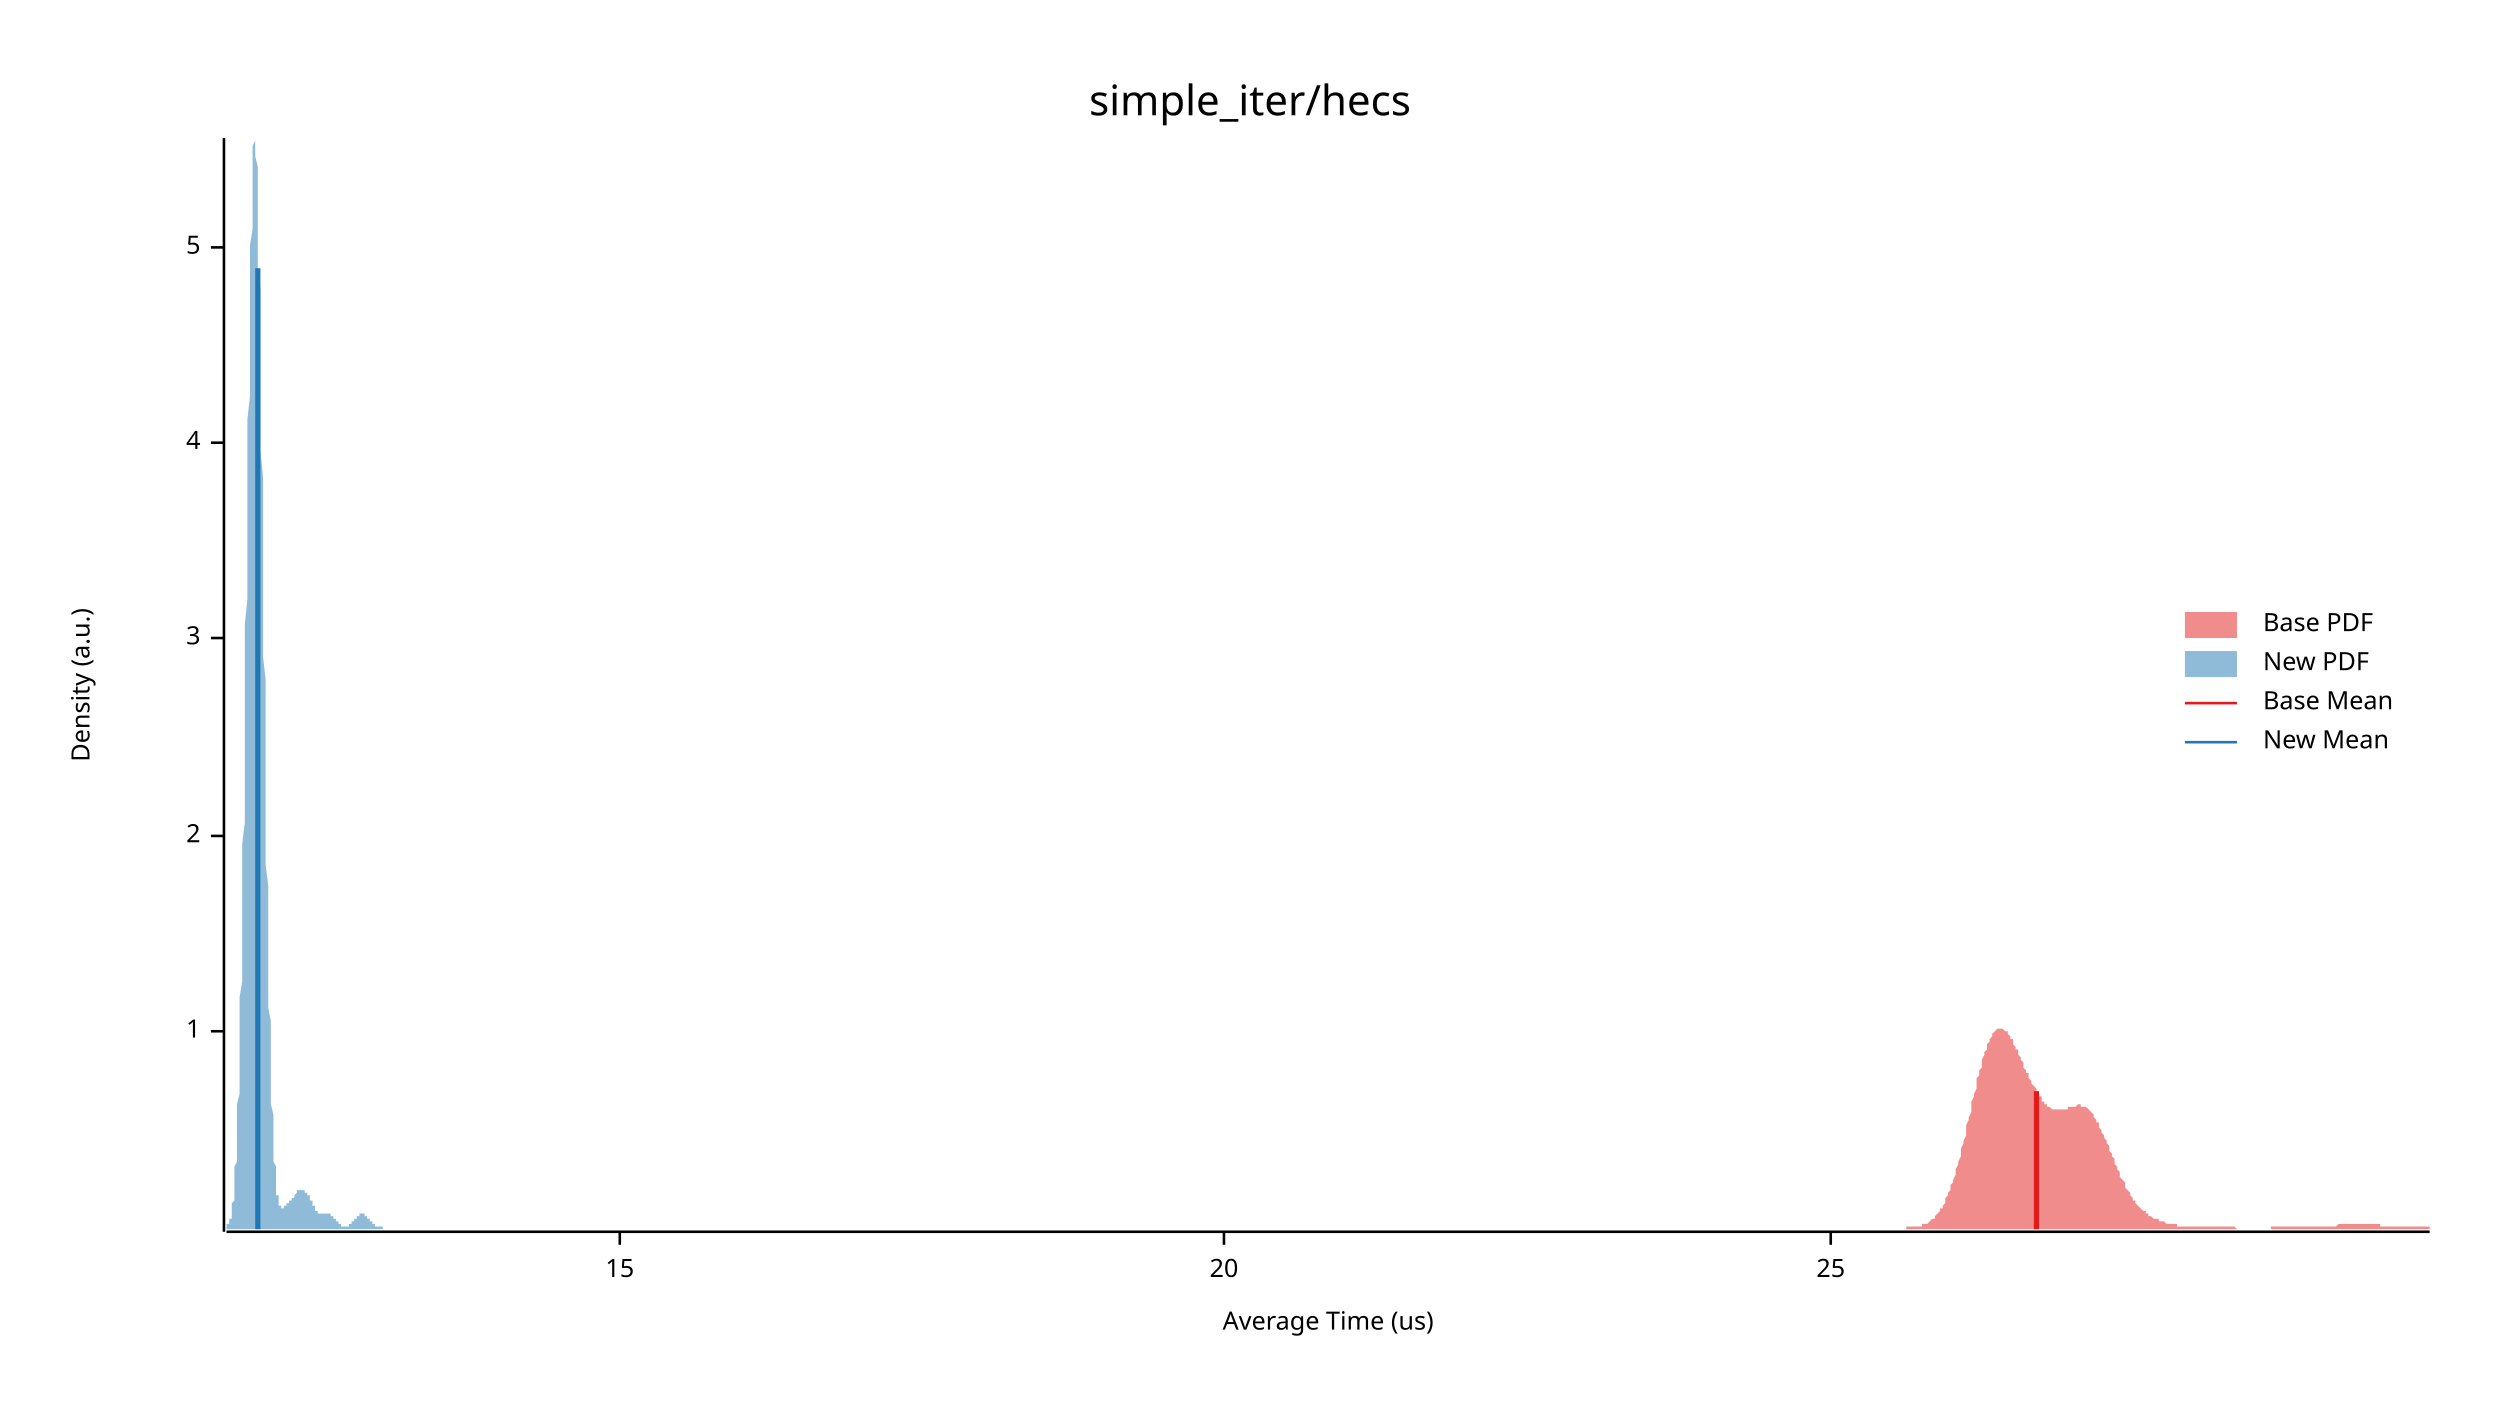
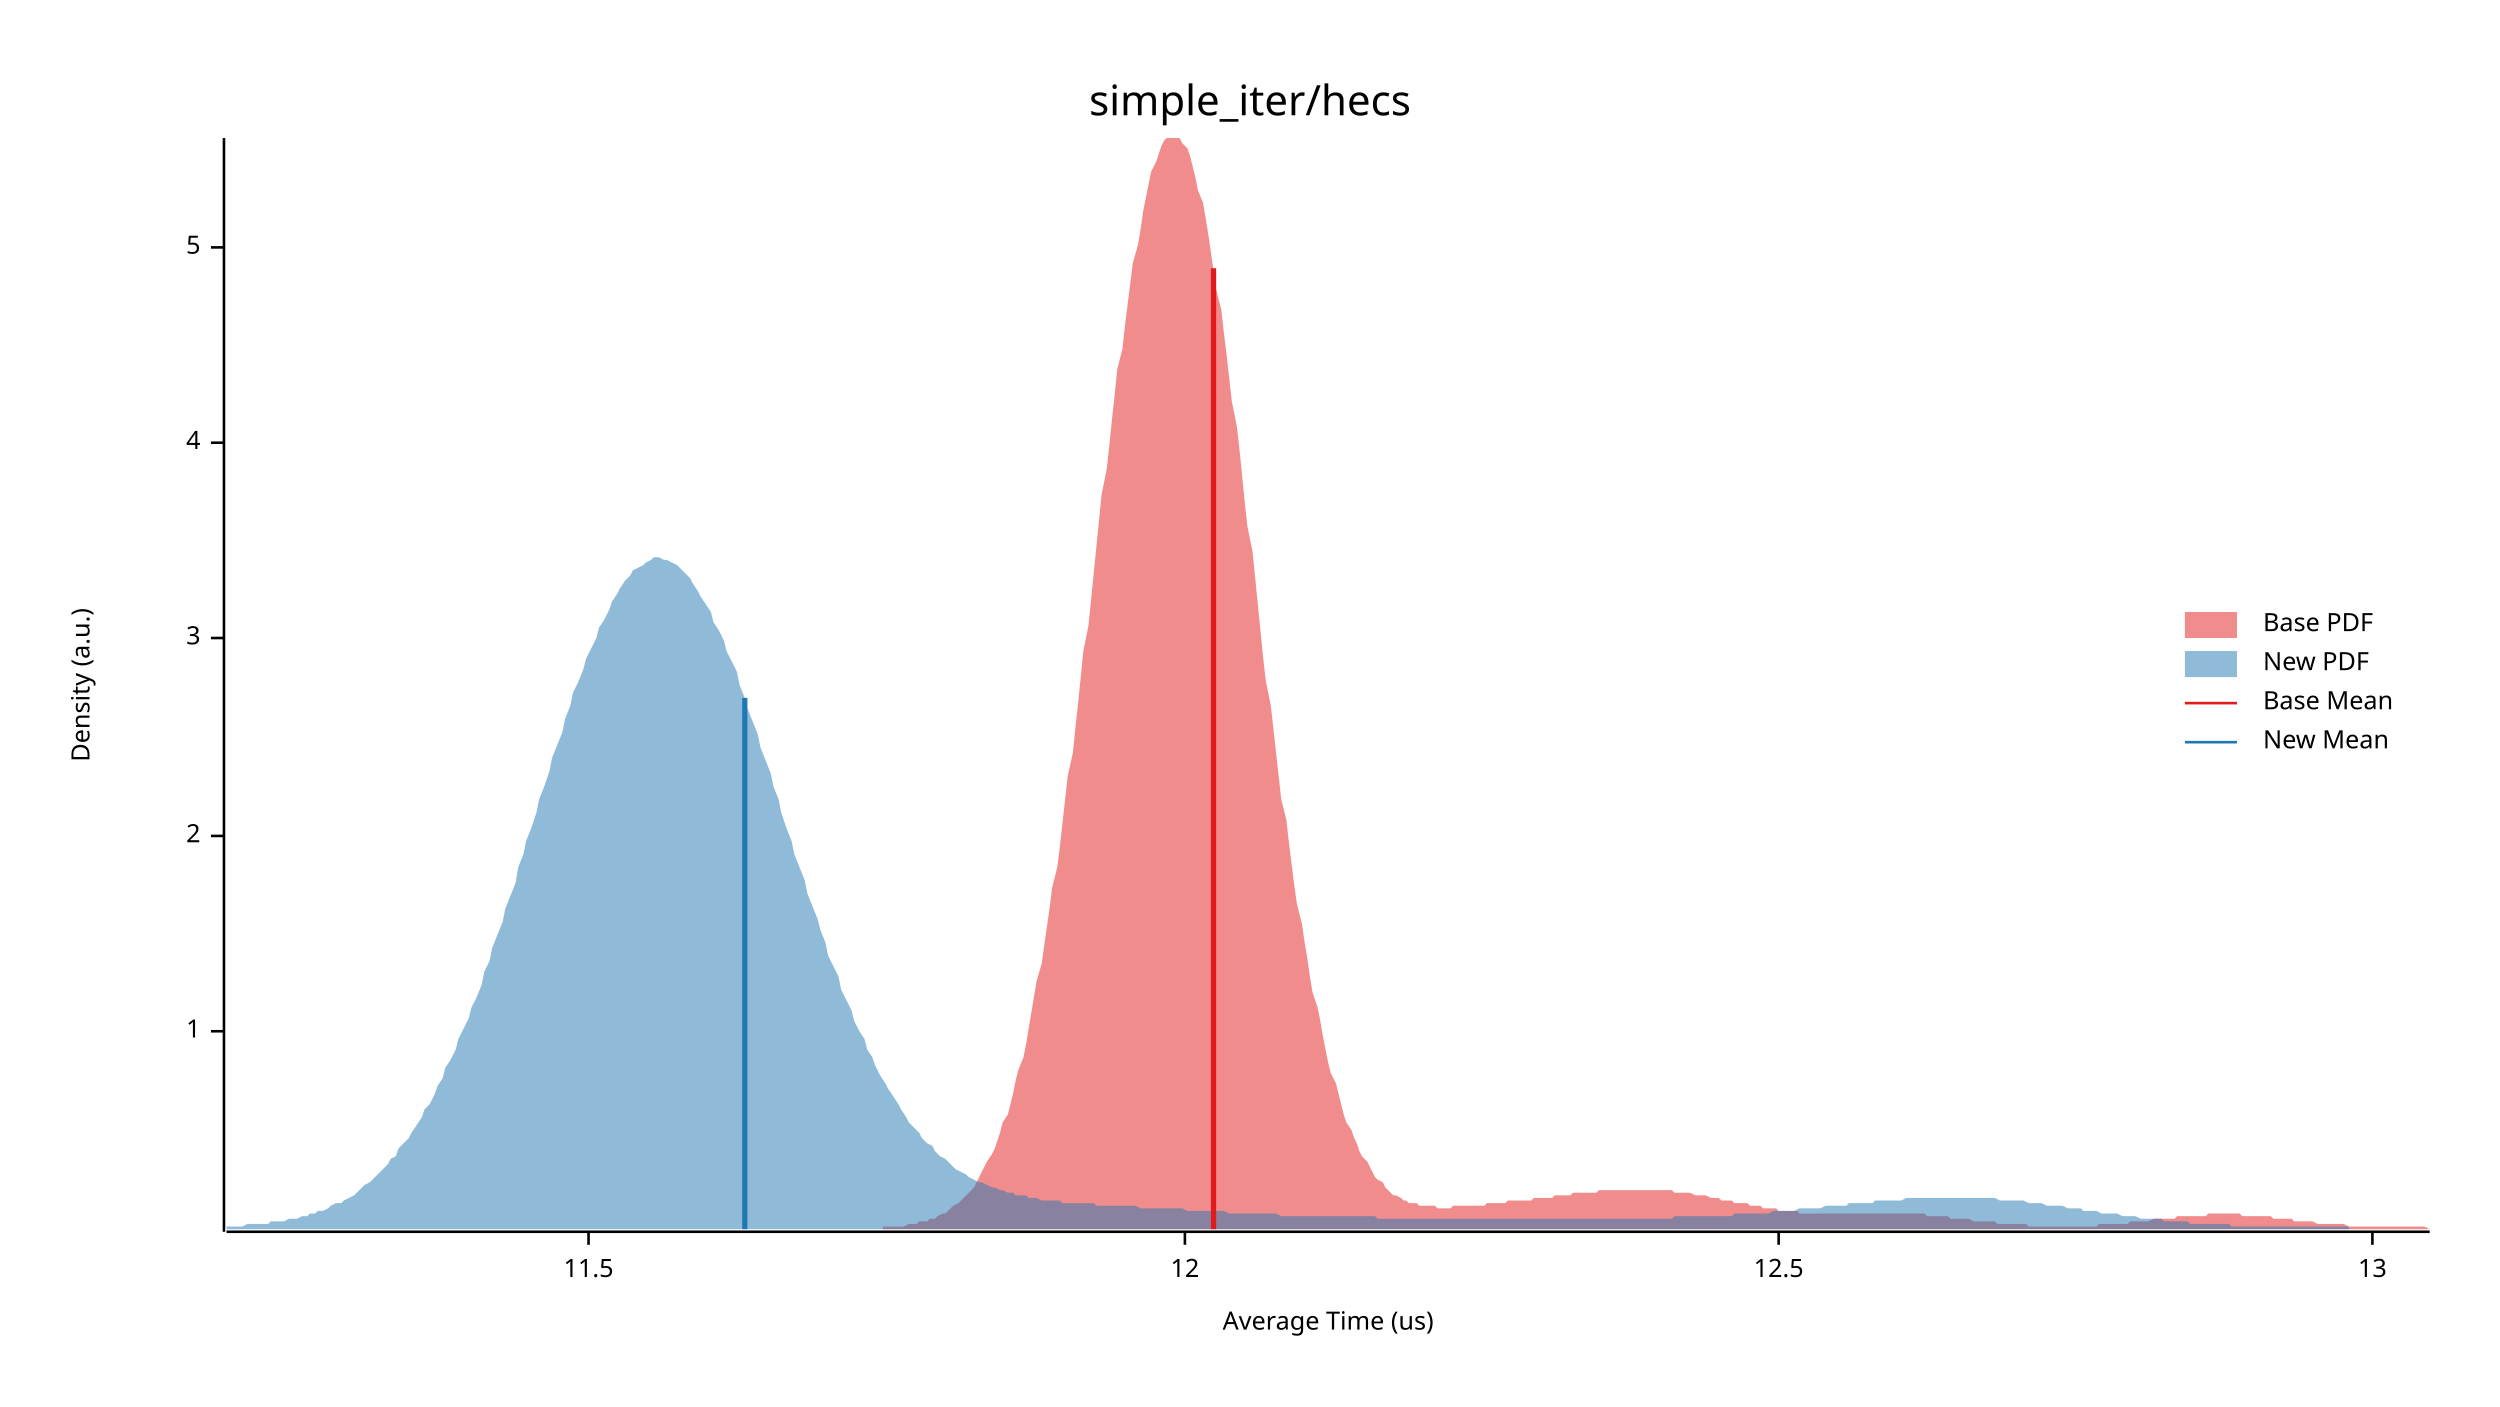
<svg xmlns="http://www.w3.org/2000/svg" width="960" height="540" viewBox="0 0 960 540">
  <text x="480" y="32" dy="0.76em" text-anchor="middle" font-family="sans-serif" font-size="16.129" opacity="1" fill="#000000">
simple_iter/hecs
</text>
  <text x="27" y="263" dy="0.76em" text-anchor="middle" font-family="sans-serif" font-size="9.677" opacity="1" fill="#000000" transform="rotate(270, 27, 263)">
Density (a.u.)
</text>
  <text x="510" y="513" dy="-0.5ex" text-anchor="middle" font-family="sans-serif" font-size="9.677" opacity="1" fill="#000000">
Average Time (us)
</text>
  <polyline fill="none" opacity="1" stroke="#000000" stroke-width="1" points="86,53 86,473 " />
  <text x="77" y="396" dy="0.5ex" text-anchor="end" font-family="sans-serif" font-size="9.677" opacity="1" fill="#000000">
1
</text>
  <polyline fill="none" opacity="1" stroke="#000000" stroke-width="1" points="81,396 86,396 " />
  <text x="77" y="321" dy="0.5ex" text-anchor="end" font-family="sans-serif" font-size="9.677" opacity="1" fill="#000000">
2
</text>
  <polyline fill="none" opacity="1" stroke="#000000" stroke-width="1" points="81,321 86,321 " />
  <text x="77" y="245" dy="0.5ex" text-anchor="end" font-family="sans-serif" font-size="9.677" opacity="1" fill="#000000">
3
</text>
  <polyline fill="none" opacity="1" stroke="#000000" stroke-width="1" points="81,245 86,245 " />
  <text x="77" y="170" dy="0.5ex" text-anchor="end" font-family="sans-serif" font-size="9.677" opacity="1" fill="#000000">
4
</text>
  <polyline fill="none" opacity="1" stroke="#000000" stroke-width="1" points="81,170 86,170 " />
  <text x="77" y="95" dy="0.5ex" text-anchor="end" font-family="sans-serif" font-size="9.677" opacity="1" fill="#000000">
5
</text>
  <polyline fill="none" opacity="1" stroke="#000000" stroke-width="1" points="81,95 86,95 " />
  <polyline fill="none" opacity="1" stroke="#000000" stroke-width="1" points="87,473 933,473 " />
-   <text x="238" y="483" dy="0.76em" text-anchor="middle" font-family="sans-serif" font-size="9.677" opacity="1" fill="#000000">
- 15
+   <text x="226" y="483" dy="0.76em" text-anchor="middle" font-family="sans-serif" font-size="9.677" opacity="1" fill="#000000">
+ 11.5
</text>
-   <polyline fill="none" opacity="1" stroke="#000000" stroke-width="1" points="238,473 238,478 " />
-   <text x="470" y="483" dy="0.76em" text-anchor="middle" font-family="sans-serif" font-size="9.677" opacity="1" fill="#000000">
- 20
+   <polyline fill="none" opacity="1" stroke="#000000" stroke-width="1" points="226,473 226,478 " />
+   <text x="455" y="483" dy="0.76em" text-anchor="middle" font-family="sans-serif" font-size="9.677" opacity="1" fill="#000000">
+ 12
</text>
-   <polyline fill="none" opacity="1" stroke="#000000" stroke-width="1" points="470,473 470,478 " />
-   <text x="703" y="483" dy="0.76em" text-anchor="middle" font-family="sans-serif" font-size="9.677" opacity="1" fill="#000000">
- 25
+   <polyline fill="none" opacity="1" stroke="#000000" stroke-width="1" points="455,473 455,478 " />
+   <text x="683" y="483" dy="0.76em" text-anchor="middle" font-family="sans-serif" font-size="9.677" opacity="1" fill="#000000">
+ 12.5
</text>
-   <polyline fill="none" opacity="1" stroke="#000000" stroke-width="1" points="703,473 703,478 " />
-   <polygon opacity="0.5" fill="#E31A1C" points="732,471 733,471 733,471 733,471 734,471 734,471 735,471 735,471 735,471 736,471 736,471 737,471 737,471 737,471 738,471 738,470 739,470 739,470 739,470 740,470 740,470 741,469 741,469 741,469 742,468 742,468 743,468 743,467 743,467 744,466 744,466 745,465 745,465 745,464 746,464 746,463 747,462 747,461 747,460 748,459 748,458 749,457 749,456 749,455 750,454 750,453 751,451 751,450 751,449 752,447 752,446 753,444 753,443 753,441 754,439 754,438 755,436 755,434 755,432 756,430 756,429 757,427 757,425 757,423 758,421 758,420 759,418 759,416 759,414 760,413 760,411 761,410 761,408 761,407 762,405 762,404 763,403 763,402 763,401 764,400 764,399 765,398 765,397 765,397 766,396 766,396 767,395 767,395 767,395 768,395 768,395 769,395 769,395 769,395 770,396 770,396 771,396 771,397 771,397 772,398 772,399 773,399 773,400 773,401 774,402 774,403 775,403 775,404 775,405 776,406 776,407 777,408 777,409 777,410 778,411 778,412 779,412 779,413 779,414 780,415 780,416 781,417 781,417 782,418 782,419 782,420 783,420 783,421 784,421 784,422 784,423 785,423 785,424 786,424 786,424 786,425 787,425 787,425 788,426 788,426 788,426 789,426 789,426 790,426 790,426 790,426 791,426 791,426 792,426 792,426 792,426 793,426 793,426 794,426 794,426 794,425 795,425 795,425 796,425 796,425 796,425 797,425 797,425 798,424 798,424 798,424 799,424 799,425 800,425 800,425 800,425 801,425 801,425 802,426 802,426 802,426 803,427 803,427 804,428 804,429 804,429 805,430 805,431 806,431 806,432 806,433 807,434 807,435 808,436 808,436 808,437 809,438 809,439 810,440 810,441 810,442 811,443 811,444 812,445 812,446 812,447 813,448 813,449 814,450 814,451 814,452 815,453 815,453 816,454 816,455 816,456 817,457 817,457 818,458 818,459 818,459 819,460 819,461 820,461 820,462 820,462 821,463 821,463 822,464 822,464 822,464 823,465 823,465 824,465 824,466 824,466 825,466 825,467 826,467 826,467 826,467 827,468 827,468 828,468 828,468 828,468 829,468 829,469 830,469 830,469 830,469 831,469 831,469 832,470 832,470 833,470 833,470 833,470 834,470 834,470 835,470 835,470 835,470 836,470 836,471 837,471 837,471 837,471 838,471 838,471 839,471 839,471 839,471 840,471 840,471 841,471 841,471 841,471 842,471 842,471 843,471 843,471 843,471 844,471 844,471 845,471 845,471 845,471 846,471 846,471 847,471 847,471 847,471 848,471 848,471 849,471 849,471 849,471 850,471 850,471 851,471 851,471 851,471 852,471 852,471 853,471 853,471 853,471 854,471 854,471 855,471 855,471 855,471 856,471 856,471 857,471 857,471 857,471 858,471 858,471 859,472 859,472 859,472 860,472 860,472 861,472 861,472 861,472 862,472 862,472 863,472 863,472 863,472 864,472 864,472 865,472 865,472 865,472 866,472 866,472 867,472 867,472 867,472 868,472 868,472 869,472 869,472 869,472 870,472 870,472 871,472 871,472 871,472 872,472 872,471 873,471 873,471 873,471 874,471 874,471 875,471 875,471 875,471 876,471 876,471 877,471 877,471 877,471 878,471 878,471 879,471 879,471 879,471 880,471 880,471 881,471 881,471 881,471 882,471 882,471 883,471 883,471 884,471 884,471 884,471 885,471 885,471 886,471 886,471 886,471 887,471 887,471 888,471 888,471 888,471 889,471 889,471 890,471 890,471 890,471 891,471 891,471 892,471 892,471 892,471 893,471 893,471 894,471 894,471 894,471 895,471 895,471 896,471 896,471 896,471 897,471 897,471 898,470 898,470 898,470 899,470 899,470 900,470 900,470 900,470 901,470 901,470 902,470 902,470 902,470 903,470 903,470 904,470 904,470 904,470 905,470 905,470 906,470 906,470 906,470 907,470 907,470 908,470 908,470 908,470 909,470 909,470 910,470 910,470 910,470 911,470 911,470 912,470 912,470 912,470 913,470 913,470 914,470 914,470 914,471 915,471 915,471 916,471 916,471 916,471 917,471 917,471 918,471 918,471 918,471 919,471 919,471 920,471 920,471 920,471 921,471 921,471 922,471 922,471 922,471 923,471 923,471 924,471 924,471 924,471 925,471 925,471 926,471 926,471 926,471 927,471 927,471 928,471 928,471 928,471 929,471 929,471 930,471 930,471 930,471 931,471 931,471 932,471 932,471 933,471 933,472 732,472 " />
-   <polygon opacity="0.5" fill="#1F78B4" points="87,471 87,471 87,471 87,471 87,471 87,471 87,471 87,470 87,470 88,470 88,470 88,470 88,469 88,469 88,469 88,468 88,468 89,468 89,467 89,466 89,466 89,465 89,464 89,463 89,462 90,461 90,460 90,459 90,457 90,456 90,454 90,452 90,450 90,448 91,446 91,443 91,441 91,438 91,435 91,431 91,428 91,424 92,420 92,415 92,411 92,406 92,401 92,395 92,389 92,383 93,377 93,370 93,363 93,356 93,349 93,341 93,333 93,324 94,316 94,307 94,298 94,289 94,279 94,270 94,260 94,250 94,240 95,230 95,220 95,210 95,200 95,190 95,180 95,171 95,161 96,152 96,142 96,134 96,125 96,117 96,109 96,101 96,94 97,88 97,81 97,76 97,71 97,66 97,62 97,59 97,56 98,54 98,53 98,53 98,53 98,53 98,53 98,55 98,57 98,60 99,64 99,68 99,73 99,78 99,84 99,90 99,97 99,104 100,111 100,119 100,128 100,136 100,145 100,154 100,164 100,173 101,183 101,193 101,202 101,212 101,222 101,232 101,242 101,252 102,261 102,271 102,280 102,289 102,298 102,307 102,315 102,324 102,332 103,340 103,347 103,354 103,361 103,368 103,375 103,381 103,387 104,392 104,398 104,403 104,407 104,412 104,416 104,420 104,424 105,428 105,431 105,434 105,437 105,439 105,442 105,444 105,446 106,448 106,450 106,452 106,453 106,454 106,456 106,457 106,458 106,459 107,459 107,460 107,461 107,461 107,462 107,462 107,462 107,463 108,463 108,463 108,463 108,463 108,463 108,463 108,464 108,464 109,464 109,463 109,463 109,463 109,463 109,463 109,463 109,463 110,463 110,463 110,463 110,463 110,462 110,462 110,462 110,462 110,462 111,462 111,462 111,462 111,461 111,461 111,461 111,461 111,461 112,461 112,461 112,460 112,460 112,460 112,460 112,460 112,460 113,460 113,459 113,459 113,459 113,459 113,459 113,459 113,459 114,458 114,458 114,458 114,458 114,458 114,458 114,458 114,458 114,457 115,457 115,457 115,457 115,457 115,457 115,457 115,457 115,457 116,457 116,457 116,457 116,457 116,457 116,457 116,457 116,457 117,457 117,457 117,457 117,457 117,457 117,457 117,457 117,457 117,458 118,458 118,458 118,458 118,458 118,458 118,459 118,459 118,459 119,459 119,459 119,460 119,460 119,460 119,460 119,460 119,461 120,461 120,461 120,461 120,462 120,462 120,462 120,462 120,463 121,463 121,463 121,463 121,464 121,464 121,464 121,464 121,464 121,465 122,465 122,465 122,465 122,465 122,465 122,465 122,466 122,466 123,466 123,466 123,466 123,466 123,466 123,466 123,466 123,466 124,466 124,466 124,466 124,466 124,466 124,466 124,466 124,466 125,466 125,466 125,466 125,466 125,466 125,466 125,466 125,466 125,466 126,466 126,466 126,466 126,466 126,466 126,466 126,466 126,466 127,466 127,466 127,466 127,466 127,466 127,466 127,467 127,467 128,467 128,467 128,467 128,467 128,467 128,467 128,467 128,468 129,468 129,468 129,468 129,468 129,468 129,468 129,469 129,469 129,469 130,469 130,469 130,469 130,469 130,470 130,470 130,470 130,470 131,470 131,470 131,470 131,470 131,470 131,470 131,470 131,471 132,471 132,471 132,471 132,471 132,471 132,471 132,471 132,471 133,471 133,471 133,471 133,471 133,471 133,471 133,471 133,471 133,471 134,471 134,471 134,471 134,470 134,470 134,470 134,470 134,470 135,470 135,470 135,470 135,470 135,470 135,469 135,469 135,469 136,469 136,469 136,469 136,469 136,469 136,468 136,468 136,468 137,468 137,468 137,468 137,468 137,467 137,467 137,467 137,467 137,467 138,467 138,467 138,467 138,467 138,467 138,466 138,466 138,466 139,466 139,466 139,466 139,466 139,466 139,466 139,466 139,466 140,466 140,466 140,467 140,467 140,467 140,467 140,467 140,467 140,467 141,467 141,467 141,468 141,468 141,468 141,468 141,468 141,468 142,468 142,468 142,469 142,469 142,469 142,469 142,469 142,469 143,469 143,470 143,470 143,470 143,470 143,470 143,470 143,470 144,470 144,470 144,471 144,471 144,471 144,471 144,471 144,471 144,471 145,471 145,471 145,471 145,471 145,471 145,471 145,471 145,471 146,471 146,471 146,471 146,471 146,471 146,471 146,471 146,471 147,471 147,471 147,471 147,471 147,472 87,472 " />
-   <polyline fill="none" opacity="1" stroke="#E31A1C" stroke-width="2" points="782,472 782,419 " />
-   <polyline fill="none" opacity="1" stroke="#1F78B4" stroke-width="2" points="99,472 99,103 " />
+   <polyline fill="none" opacity="1" stroke="#000000" stroke-width="1" points="683,473 683,478 " />
+   <text x="911" y="483" dy="0.76em" text-anchor="middle" font-family="sans-serif" font-size="9.677" opacity="1" fill="#000000">
+ 13
+ </text>
+   <polyline fill="none" opacity="1" stroke="#000000" stroke-width="1" points="911,473 911,478 " />
+   <polygon opacity="0.5" fill="#E31A1C" points="339,471 340,471 341,471 343,471 344,471 345,471 346,471 347,471 349,470 350,470 351,470 352,470 353,469 354,469 356,469 357,468 358,468 359,468 360,467 362,466 363,466 364,465 365,464 366,463 368,462 369,461 370,460 371,459 372,458 374,456 375,454 376,452 377,450 378,448 379,446 381,443 382,441 383,438 384,435 385,431 387,428 388,424 389,420 390,415 391,411 393,406 394,401 395,395 396,389 397,383 398,377 400,370 401,363 402,356 403,349 404,341 406,333 407,325 408,316 409,307 410,298 412,289 413,279 414,270 415,260 416,250 418,240 419,230 420,220 421,210 422,200 423,190 425,180 426,171 427,161 428,152 429,142 431,134 432,125 433,117 434,109 435,101 437,94 438,88 439,81 440,76 441,71 442,66 444,62 445,59 446,56 447,54 448,53 450,53 451,53 452,53 453,53 454,55 456,57 457,60 458,64 459,68 460,73 462,78 463,84 464,90 465,97 466,104 467,111 469,119 470,128 471,136 472,145 473,154 475,164 476,173 477,183 478,193 479,202 481,212 482,222 483,232 484,242 485,252 486,261 488,271 489,280 490,289 491,298 492,307 494,315 495,324 496,332 497,340 498,347 500,355 501,362 502,368 503,375 504,381 506,387 507,392 508,398 509,403 510,408 511,412 513,416 514,420 515,424 516,428 517,431 519,434 520,437 521,439 522,442 523,444 525,446 526,448 527,450 528,452 529,453 531,454 532,456 533,457 534,458 535,459 536,459 538,460 539,461 540,461 541,462 542,462 544,462 545,463 546,463 547,463 548,463 550,463 551,463 552,464 553,464 554,464 555,464 557,464 558,463 559,463 560,463 561,463 563,463 564,463 565,463 566,463 567,463 569,463 570,463 571,462 572,462 573,462 575,462 576,462 577,462 578,462 579,461 580,461 582,461 583,461 584,461 585,461 586,461 588,461 589,460 590,460 591,460 592,460 594,460 595,460 596,460 597,459 598,459 599,459 601,459 602,459 603,459 604,458 605,458 607,458 608,458 609,458 610,458 611,458 613,458 614,457 615,457 616,457 617,457 619,457 620,457 621,457 622,457 623,457 624,457 626,457 627,457 628,457 629,457 630,457 632,457 633,457 634,457 635,457 636,457 638,457 639,457 640,457 641,457 642,457 643,458 645,458 646,458 647,458 648,458 649,458 651,459 652,459 653,459 654,459 655,459 657,460 658,460 659,460 660,460 661,461 663,461 664,461 665,461 666,462 667,462 668,462 670,462 671,462 672,463 673,463 674,463 676,463 677,464 678,464 679,464 680,464 682,464 683,465 684,465 685,465 686,465 687,465 689,465 690,465 691,466 692,466 693,466 695,466 696,466 697,466 698,466 699,466 701,466 702,466 703,466 704,466 705,466 707,466 708,466 709,466 710,466 711,466 712,466 714,466 715,466 716,466 717,466 718,466 720,466 721,466 722,466 723,466 724,466 726,466 727,466 728,466 729,466 730,466 732,466 733,466 734,466 735,466 736,466 737,466 739,466 740,467 741,467 742,467 743,467 745,467 746,467 747,467 748,467 749,468 751,468 752,468 753,468 754,468 755,468 756,468 758,469 759,469 760,469 761,469 762,469 764,469 765,469 766,469 767,470 768,470 770,470 771,470 772,470 773,470 774,470 776,470 777,470 778,470 779,471 780,471 781,471 783,471 784,471 785,471 786,471 787,471 789,471 790,471 791,471 792,471 793,471 795,471 796,471 797,471 798,471 799,471 800,471 802,471 803,471 804,471 805,471 806,470 808,470 809,470 810,470 811,470 812,470 814,470 815,470 816,470 817,470 818,469 820,469 821,469 822,469 823,469 824,469 825,469 827,468 828,468 829,468 830,468 831,468 833,468 834,468 835,468 836,467 837,467 839,467 840,467 841,467 842,467 843,467 844,467 846,467 847,467 848,466 849,466 850,466 852,466 853,466 854,466 855,466 856,466 858,466 859,466 860,466 861,467 862,467 864,467 865,467 866,467 867,467 868,467 869,467 871,467 872,467 873,468 874,468 875,468 877,468 878,468 879,468 880,468 881,469 883,469 884,469 885,469 886,469 887,469 888,469 890,470 891,470 892,470 893,470 894,470 896,470 897,470 898,470 899,470 900,470 902,471 903,471 904,471 905,471 906,471 908,471 909,471 910,471 911,471 912,471 913,471 915,471 916,471 917,471 918,471 919,471 921,471 922,471 923,471 924,471 925,471 927,471 928,471 929,471 930,471 931,471 933,472 933,472 339,472 " />
+   <polygon opacity="0.5" fill="#1F78B4" points="87,471 88,471 90,471 91,471 93,471 95,470 96,470 98,470 100,470 101,470 103,470 104,469 106,469 108,469 109,469 111,468 113,468 114,468 116,467 118,467 119,466 121,466 122,465 124,465 126,464 127,463 129,462 131,462 132,461 134,460 136,459 137,458 139,456 140,455 142,454 144,452 145,451 147,449 149,447 150,445 152,444 153,441 155,439 157,437 158,435 160,432 162,429 163,426 165,424 167,420 168,417 170,414 171,410 173,407 175,403 176,399 178,395 180,391 181,387 183,383 185,378 186,373 188,369 189,364 191,359 193,354 194,349 196,344 198,339 199,333 201,328 202,323 204,318 206,312 207,307 209,302 211,296 212,291 214,286 216,281 217,276 219,271 220,266 222,262 224,257 225,253 227,249 229,245 230,241 232,238 234,234 235,231 237,228 238,226 240,223 242,221 243,219 245,218 247,217 248,216 250,215 251,214 253,214 255,215 256,215 258,216 260,217 261,218 263,220 265,222 266,224 268,227 269,229 271,232 273,235 274,239 276,242 278,246 279,250 281,254 283,258 284,263 286,268 287,272 289,277 291,282 292,287 294,292 296,297 297,302 299,307 300,312 302,318 304,323 305,328 307,333 309,338 310,343 312,348 314,353 315,357 317,362 318,367 320,371 322,375 323,380 325,384 327,388 328,392 330,396 332,399 333,403 335,406 336,409 338,413 340,416 341,418 343,421 345,424 346,426 348,429 349,431 351,433 353,435 354,437 356,439 358,440 359,442 361,444 363,445 364,446 366,448 367,449 369,450 371,451 372,452 374,453 376,454 377,454 379,455 381,456 382,456 384,457 385,457 387,458 389,458 390,459 392,459 394,459 395,460 397,460 398,460 400,461 402,461 403,461 405,461 407,461 408,462 410,462 412,462 413,462 415,462 416,462 418,462 420,462 421,463 423,463 425,463 426,463 428,463 430,463 431,463 433,463 434,463 436,463 438,464 439,464 441,464 443,464 444,464 446,464 447,464 449,464 451,464 452,464 454,464 456,465 457,465 459,465 461,465 462,465 464,465 465,465 467,465 469,465 470,465 472,466 474,466 475,466 477,466 479,466 480,466 482,466 483,466 485,466 487,466 488,466 490,466 492,467 493,467 495,467 496,467 498,467 500,467 501,467 503,467 505,467 506,467 508,467 510,467 511,467 513,467 514,467 516,467 518,467 519,467 521,467 523,467 524,467 526,467 528,467 529,468 531,468 532,468 534,468 536,468 537,468 539,468 541,468 542,468 544,468 545,468 547,468 549,468 550,468 552,468 554,468 555,468 557,468 559,468 560,468 562,468 563,468 565,468 567,468 568,468 570,468 572,468 573,468 575,468 577,468 578,468 580,468 581,468 583,468 585,468 586,468 588,468 590,468 591,468 593,468 594,468 596,468 598,468 599,468 601,468 603,468 604,468 606,468 608,468 609,468 611,468 612,468 614,468 616,468 617,468 619,468 621,468 622,468 624,468 626,468 627,468 629,468 630,468 632,468 634,468 635,468 637,468 639,468 640,468 642,468 643,467 645,467 647,467 648,467 650,467 652,467 653,467 655,467 657,467 658,467 660,467 661,467 663,467 665,467 666,466 668,466 670,466 671,466 673,466 675,466 676,466 678,466 679,466 681,465 683,465 684,465 686,465 688,465 689,465 691,464 693,464 694,464 696,464 697,464 699,464 701,463 702,463 704,463 706,463 707,463 709,463 710,462 712,462 714,462 715,462 717,462 719,462 720,461 722,461 724,461 725,461 727,461 728,461 730,461 732,460 733,460 735,460 737,460 738,460 740,460 742,460 743,460 745,460 746,460 748,460 750,460 751,460 753,460 755,460 756,460 758,460 759,460 761,460 763,460 764,460 766,460 768,461 769,461 771,461 773,461 774,461 776,461 777,461 779,462 781,462 782,462 784,462 786,463 787,463 789,463 791,463 792,463 794,464 795,464 797,464 799,464 800,465 802,465 804,465 805,465 807,466 808,466 810,466 812,466 813,466 815,467 817,467 818,467 820,467 822,468 823,468 825,468 826,468 828,468 830,468 831,469 833,469 835,469 836,469 838,469 840,469 841,470 843,470 844,470 846,470 848,470 849,470 851,470 853,470 854,470 856,470 857,471 859,471 861,471 862,471 864,471 866,471 867,471 869,471 871,471 872,471 874,471 875,471 877,471 879,471 880,471 882,471 884,471 885,471 887,471 889,471 890,471 892,471 893,471 895,471 897,471 898,471 900,471 902,471 902,472 87,472 " />
+   <polyline fill="none" opacity="1" stroke="#E31A1C" stroke-width="2" points="466,472 466,103 " />
+   <polyline fill="none" opacity="1" stroke="#1F78B4" stroke-width="2" points="286,472 286,268 " />
  <text x="869" y="235" dy="0.76em" text-anchor="start" font-family="sans-serif" font-size="9.677" opacity="1" fill="#000000">
Base PDF
</text>
  <text x="869" y="250" dy="0.76em" text-anchor="start" font-family="sans-serif" font-size="9.677" opacity="1" fill="#000000">
New PDF
</text>
  <text x="869" y="265" dy="0.76em" text-anchor="start" font-family="sans-serif" font-size="9.677" opacity="1" fill="#000000">
Base Mean
</text>
  <text x="869" y="280" dy="0.76em" text-anchor="start" font-family="sans-serif" font-size="9.677" opacity="1" fill="#000000">
New Mean
</text>
  <rect x="839" y="235" width="20" height="10" opacity="0.5" fill="#E31A1C" stroke="none" />
  <rect x="839" y="250" width="20" height="10" opacity="0.5" fill="#1F78B4" stroke="none" />
  <polyline fill="none" opacity="1" stroke="#E31A1C" stroke-width="1" points="839,270 859,270 " />
  <polyline fill="none" opacity="1" stroke="#1F78B4" stroke-width="1" points="839,285 859,285 " />
</svg>
